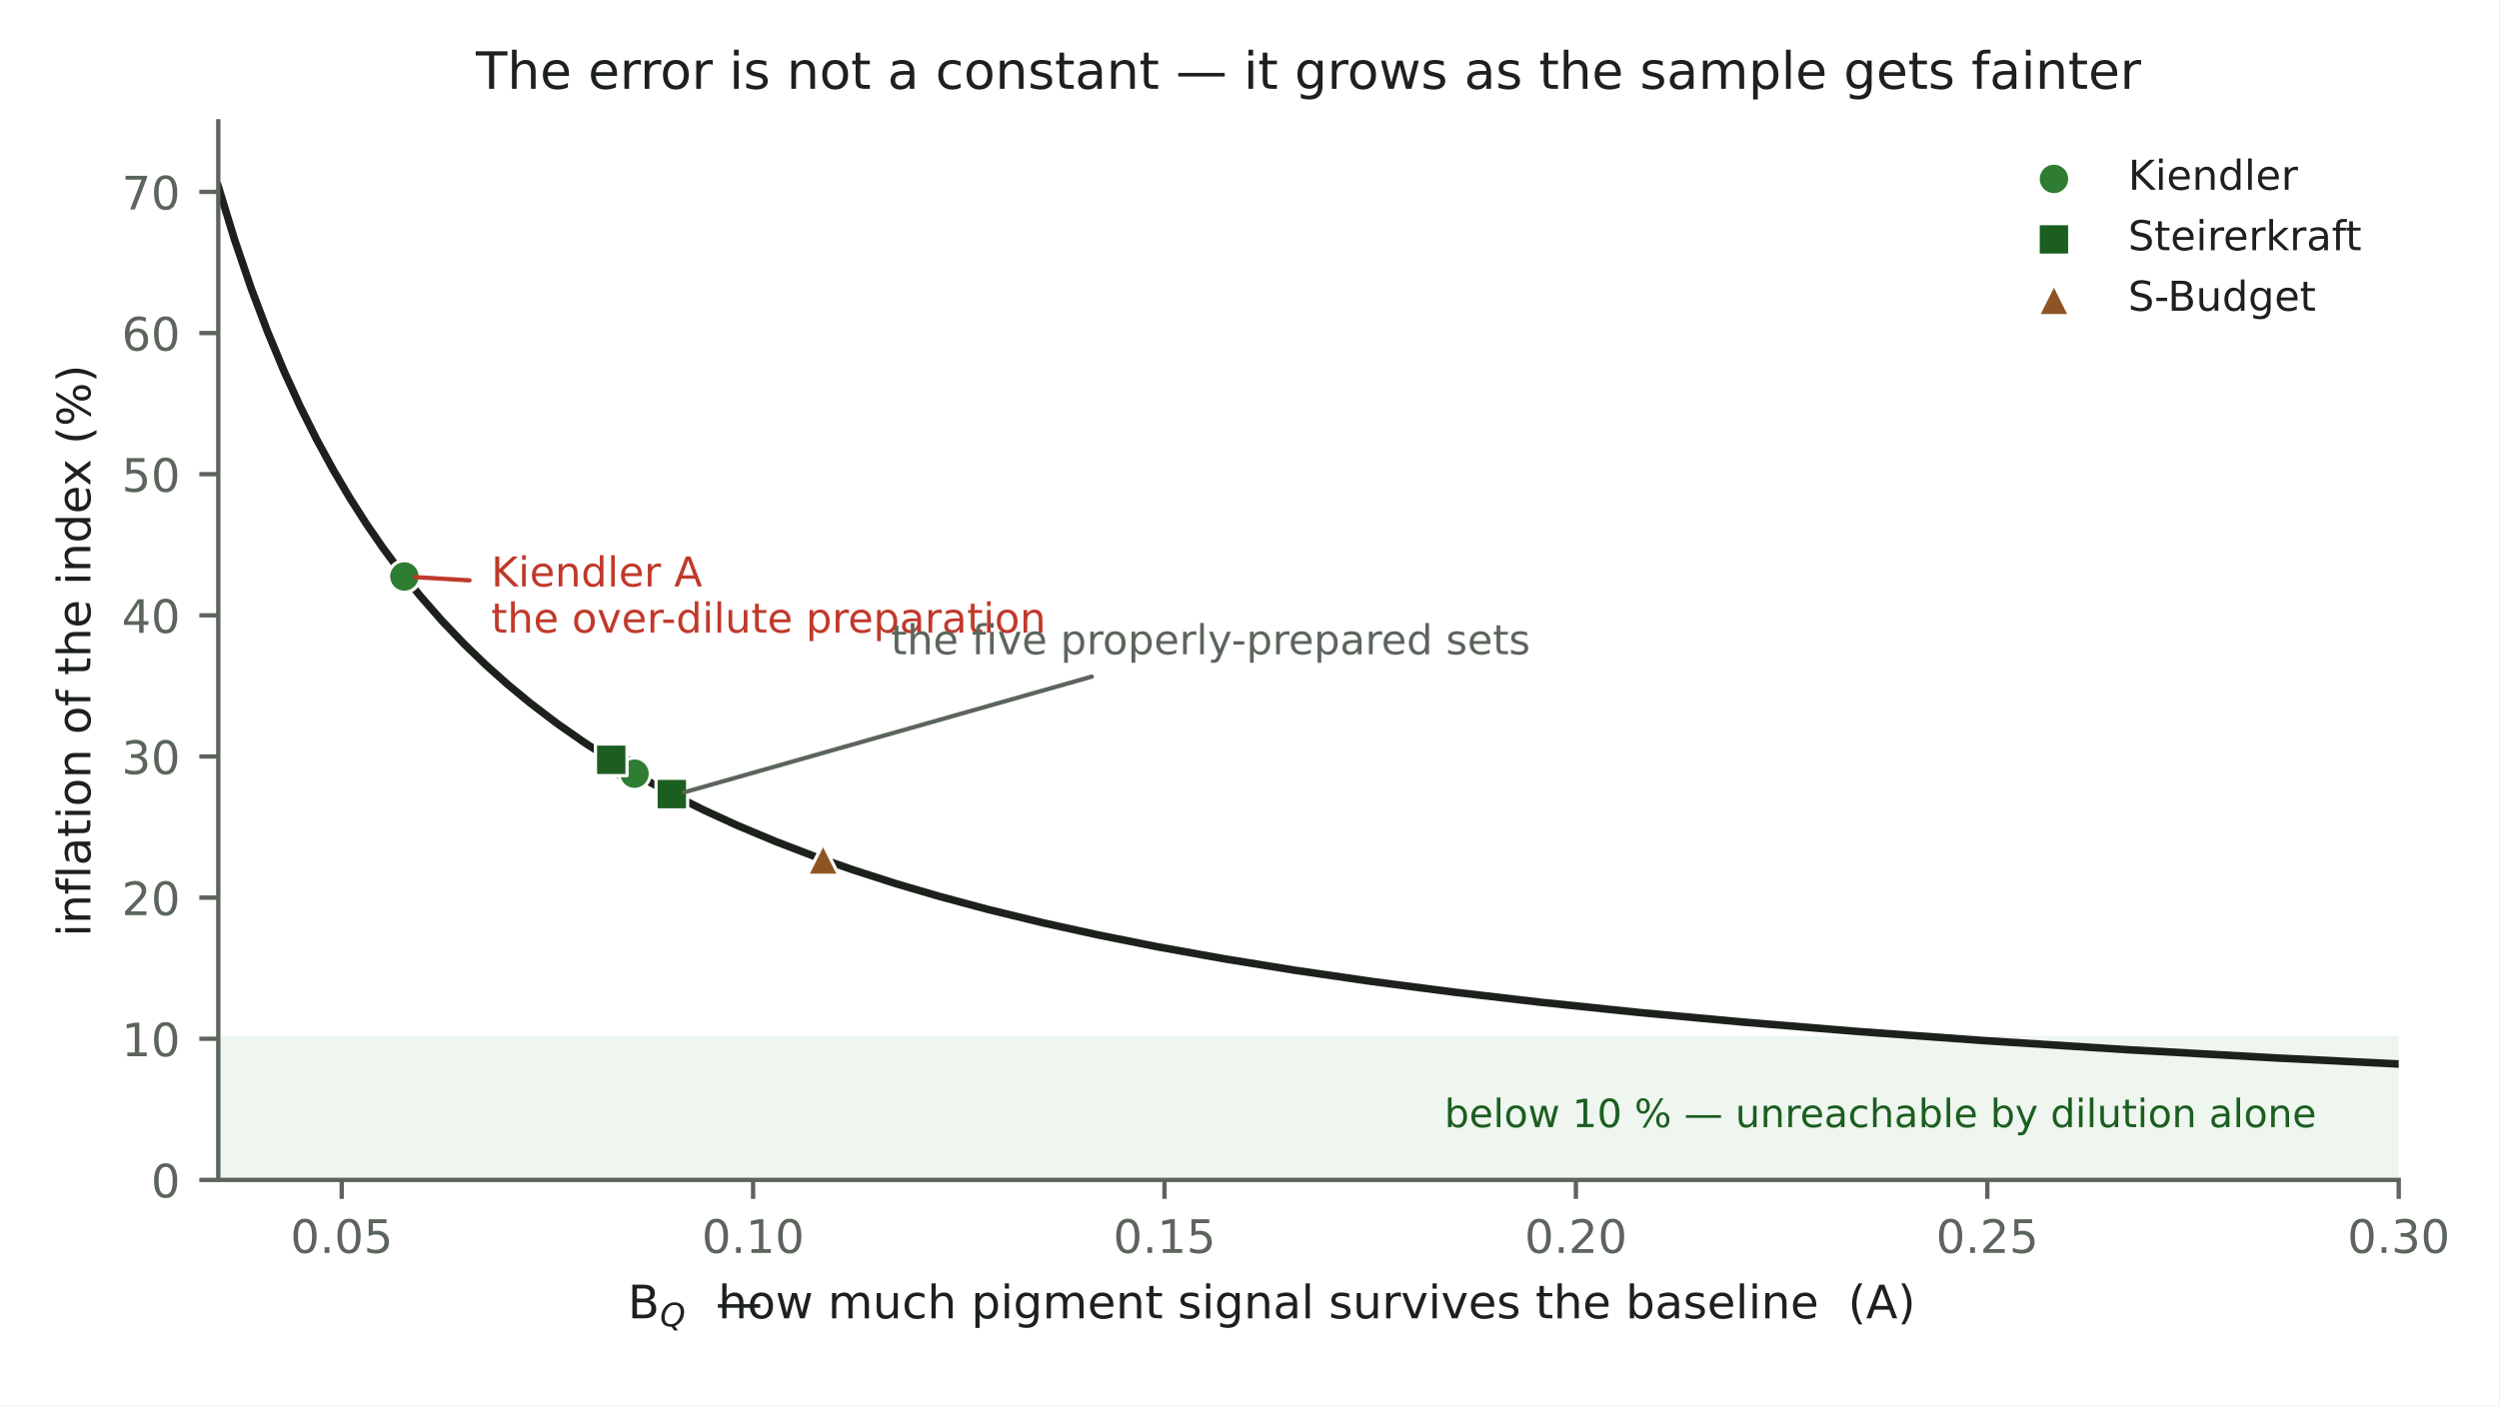
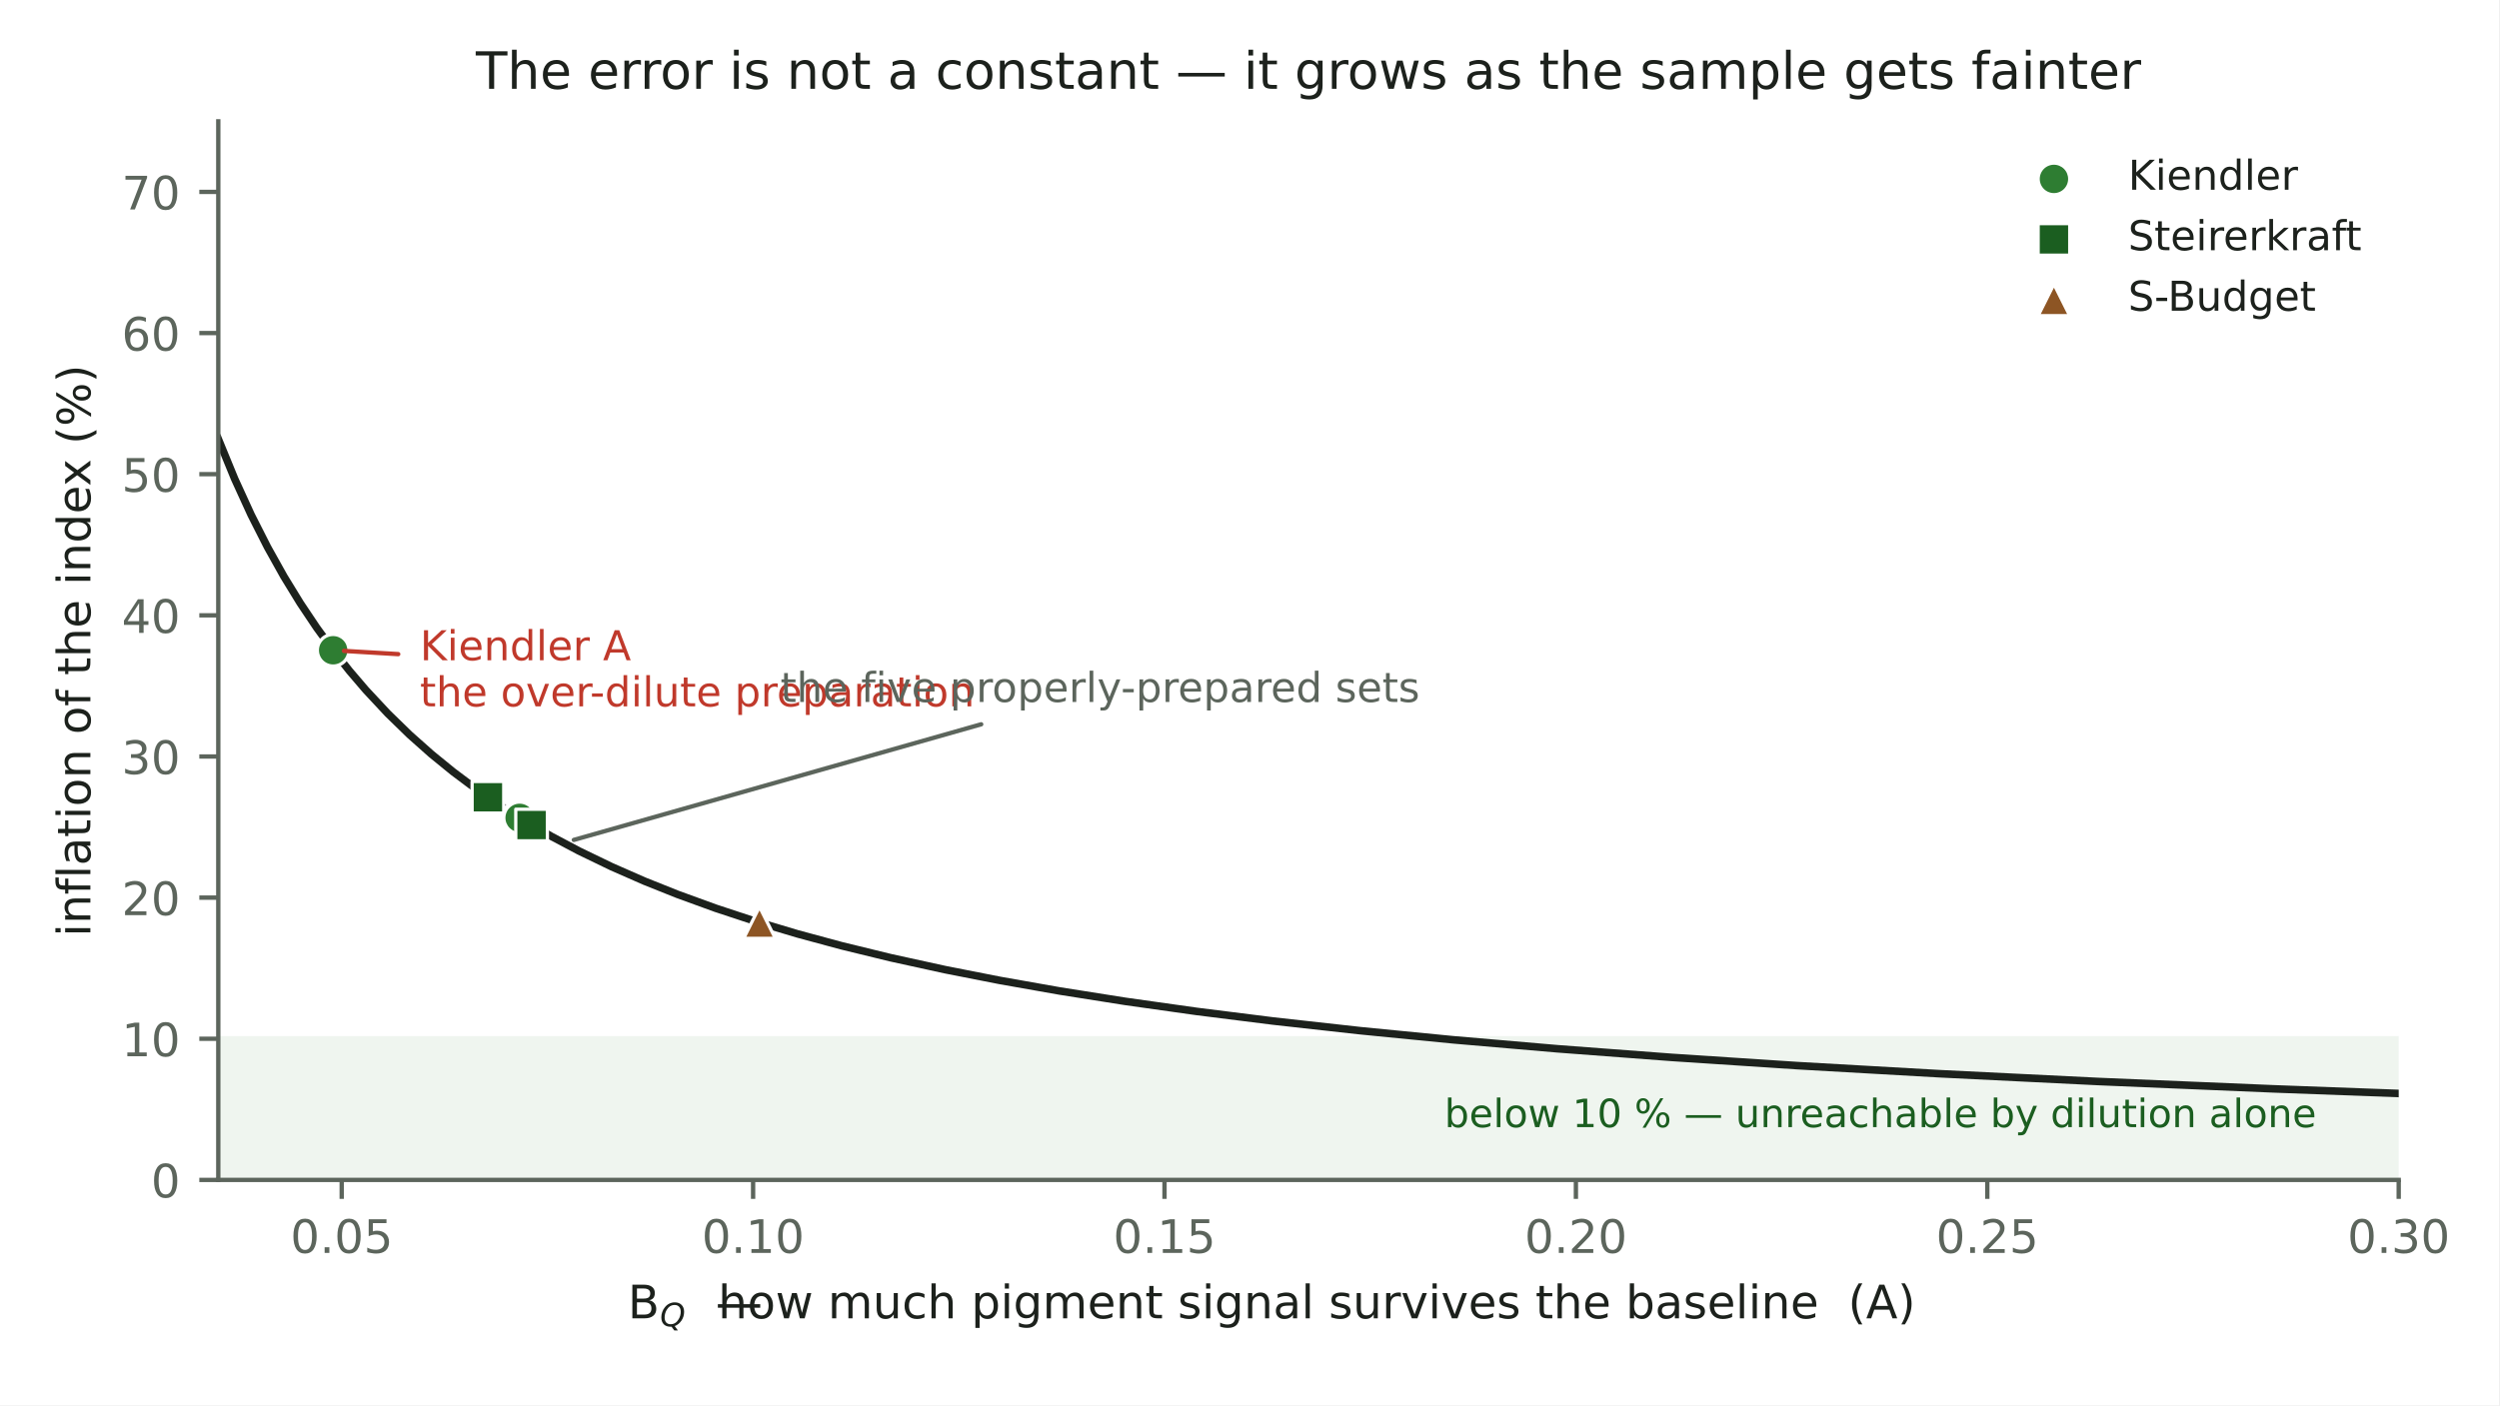
<svg xmlns="http://www.w3.org/2000/svg" xmlns:xlink="http://www.w3.org/1999/xlink" width="460.8pt" height="259.2pt" viewBox="0 0 460.8 259.2" version="1.1">
  <defs>
    <style type="text/css">*{stroke-linejoin: round; stroke-linecap: butt}</style>
  </defs>
  <g id="figure_1">
    <g id="patch_1">
      <path d="M 0 259.2  L 460.8 259.2  L 460.8 0  L 0 0  z " style="fill: #ffffff" />
    </g>
    <g id="axes_1">
      <g id="patch_2">
        <path d="M 40.25 217.636  L 442.305 217.636  L 442.305 22.38  L 40.25 22.38  z " style="fill: #ffffff" />
      </g>
      <g id="patch_3">
-         <path d="M 40.25 217.636  L 40.25 191.602  L 442.305 191.602  L 442.305 217.636  z " clip-path="url(#pd6987c86db)" style="fill: #2e7d32; opacity: 0.08; stroke: #2e7d32; stroke-linejoin: miter" />
+         <path d="M 40.25 217.636  L 40.25 191.602  L 442.305 191.602  L 442.305 217.636  z " clip-path="url(#pfcefb9e7ad)" style="fill: #2e7d32; opacity: 0.08; stroke: #2e7d32; stroke-linejoin: miter" />
      </g>
      <g id="matplotlib.axis_1">
        <g id="xtick_1">
          <g id="line2d_1">
            <defs>
-               <path id="m7b693589da" d="M 0 0  L 0 3.5  " style="stroke: #5c655c; stroke-width: 0.8" />
+               <path id="ma0caec860e" d="M 0 0  L 0 3.5  " style="stroke: #5c655c; stroke-width: 0.8" />
            </defs>
            <g>
-               <use xlink:href="#m7b693589da" x="63.008" y="217.636" style="fill: #5c655c; stroke: #5c655c; stroke-width: 0.8" />
+               <use xlink:href="#ma0caec860e" x="63.008" y="217.636" style="fill: #5c655c; stroke: #5c655c; stroke-width: 0.8" />
            </g>
          </g>
          <g id="text_1">
            <text style="fill: #5c655c; font: 8.5px 'DejaVu Sans', 'Bitstream Vera Sans', 'Computer Modern Sans Serif', 'Lucida Grande', 'Verdana', 'Geneva', 'Lucid', 'Arial', 'Helvetica', 'Avant Garde', sans-serif; text-anchor: middle" x="63.008" y="231.095" transform="rotate(-0 63.00783 231.0947)">0.05</text>
          </g>
        </g>
        <g id="xtick_2">
          <g id="line2d_2">
            <g>
-               <use xlink:href="#m7b693589da" x="138.867" y="217.636" style="fill: #5c655c; stroke: #5c655c; stroke-width: 0.8" />
+               <use xlink:href="#ma0caec860e" x="138.867" y="217.636" style="fill: #5c655c; stroke: #5c655c; stroke-width: 0.8" />
            </g>
          </g>
          <g id="text_2">
            <text style="fill: #5c655c; font: 8.5px 'DejaVu Sans', 'Bitstream Vera Sans', 'Computer Modern Sans Serif', 'Lucida Grande', 'Verdana', 'Geneva', 'Lucid', 'Arial', 'Helvetica', 'Avant Garde', sans-serif; text-anchor: middle" x="138.867" y="231.095" transform="rotate(-0 138.8673 231.0947)">0.10</text>
          </g>
        </g>
        <g id="xtick_3">
          <g id="line2d_3">
            <g>
-               <use xlink:href="#m7b693589da" x="214.727" y="217.636" style="fill: #5c655c; stroke: #5c655c; stroke-width: 0.8" />
+               <use xlink:href="#ma0caec860e" x="214.727" y="217.636" style="fill: #5c655c; stroke: #5c655c; stroke-width: 0.8" />
            </g>
          </g>
          <g id="text_3">
            <text style="fill: #5c655c; font: 8.5px 'DejaVu Sans', 'Bitstream Vera Sans', 'Computer Modern Sans Serif', 'Lucida Grande', 'Verdana', 'Geneva', 'Lucid', 'Arial', 'Helvetica', 'Avant Garde', sans-serif; text-anchor: middle" x="214.727" y="231.095" transform="rotate(-0 214.7267 231.0947)">0.15</text>
          </g>
        </g>
        <g id="xtick_4">
          <g id="line2d_4">
            <g>
-               <use xlink:href="#m7b693589da" x="290.586" y="217.636" style="fill: #5c655c; stroke: #5c655c; stroke-width: 0.8" />
+               <use xlink:href="#ma0caec860e" x="290.586" y="217.636" style="fill: #5c655c; stroke: #5c655c; stroke-width: 0.8" />
            </g>
          </g>
          <g id="text_4">
            <text style="fill: #5c655c; font: 8.5px 'DejaVu Sans', 'Bitstream Vera Sans', 'Computer Modern Sans Serif', 'Lucida Grande', 'Verdana', 'Geneva', 'Lucid', 'Arial', 'Helvetica', 'Avant Garde', sans-serif; text-anchor: middle" x="290.586" y="231.095" transform="rotate(-0 290.5861 231.0947)">0.20</text>
          </g>
        </g>
        <g id="xtick_5">
          <g id="line2d_5">
            <g>
-               <use xlink:href="#m7b693589da" x="366.446" y="217.636" style="fill: #5c655c; stroke: #5c655c; stroke-width: 0.8" />
+               <use xlink:href="#ma0caec860e" x="366.446" y="217.636" style="fill: #5c655c; stroke: #5c655c; stroke-width: 0.8" />
            </g>
          </g>
          <g id="text_5">
            <text style="fill: #5c655c; font: 8.5px 'DejaVu Sans', 'Bitstream Vera Sans', 'Computer Modern Sans Serif', 'Lucida Grande', 'Verdana', 'Geneva', 'Lucid', 'Arial', 'Helvetica', 'Avant Garde', sans-serif; text-anchor: middle" x="366.446" y="231.095" transform="rotate(-0 366.4456 231.0947)">0.25</text>
          </g>
        </g>
        <g id="xtick_6">
          <g id="line2d_6">
            <g>
-               <use xlink:href="#m7b693589da" x="442.305" y="217.636" style="fill: #5c655c; stroke: #5c655c; stroke-width: 0.8" />
+               <use xlink:href="#ma0caec860e" x="442.305" y="217.636" style="fill: #5c655c; stroke: #5c655c; stroke-width: 0.8" />
            </g>
          </g>
          <g id="text_6">
            <text style="fill: #5c655c; font: 8.5px 'DejaVu Sans', 'Bitstream Vera Sans', 'Computer Modern Sans Serif', 'Lucida Grande', 'Verdana', 'Geneva', 'Lucid', 'Arial', 'Helvetica', 'Avant Garde', sans-serif; text-anchor: middle" x="442.305" y="231.095" transform="rotate(-0 442.305 231.0947)">0.30</text>
          </g>
        </g>
        <g id="text_7">
          <g style="fill: #1c211c" transform="translate(115.775 243.3224)">
            <text>
              <tspan style="font: 8.5px 'DejaVu Sans'" x="0 10.847 13.549 24.751 27.453 30.154 35.542 40.742 47.694 50.396 58.676 64.063 68.736 74.124 76.826 82.221 84.583 89.978 98.258 103.488 108.875 112.208 114.91 119.338 121.7 127.095 132.482 137.691 140.053 142.755 147.183 152.57 156.065 161.095 163.457 168.487 173.716 178.145 180.847 184.18 189.567 194.796 197.498 202.894 208.102 212.531 217.76 220.122 222.484 227.871 233.1 235.802 238.504 241.82 247.635" y="-0.156">B    how much pigment signal survives the baseline  (A)</tspan>
              <tspan style="font: oblique 5.95px 'DejaVu Sans'" x="5.917" y="1.32">Q</tspan>
              <tspan style="font: 8.5px 'DejaVu Sans Display'" x="16.251" y="-0.156">—</tspan>
            </text>
          </g>
        </g>
      </g>
      <g id="matplotlib.axis_2">
        <g id="ytick_1">
          <g id="line2d_7">
            <defs>
-               <path id="m33183d397d" d="M 0 0  L -3.5 0  " style="stroke: #5c655c; stroke-width: 0.8" />
+               <path id="m0017ff290b" d="M 0 0  L -3.5 0  " style="stroke: #5c655c; stroke-width: 0.8" />
            </defs>
            <g>
-               <use xlink:href="#m33183d397d" x="40.25" y="217.636" style="fill: #5c655c; stroke: #5c655c; stroke-width: 0.8" />
+               <use xlink:href="#m0017ff290b" x="40.25" y="217.636" style="fill: #5c655c; stroke: #5c655c; stroke-width: 0.8" />
            </g>
          </g>
          <g id="text_8">
            <text style="fill: #5c655c; font: 8.5px 'DejaVu Sans', 'Bitstream Vera Sans', 'Computer Modern Sans Serif', 'Lucida Grande', 'Verdana', 'Geneva', 'Lucid', 'Arial', 'Helvetica', 'Avant Garde', sans-serif; text-anchor: end" x="33.25" y="220.865" transform="rotate(-0 33.25 220.8653)">0</text>
          </g>
        </g>
        <g id="ytick_2">
          <g id="line2d_8">
            <g>
-               <use xlink:href="#m33183d397d" x="40.25" y="191.602" style="fill: #5c655c; stroke: #5c655c; stroke-width: 0.8" />
+               <use xlink:href="#m0017ff290b" x="40.25" y="191.602" style="fill: #5c655c; stroke: #5c655c; stroke-width: 0.8" />
            </g>
          </g>
          <g id="text_9">
            <text style="fill: #5c655c; font: 8.5px 'DejaVu Sans', 'Bitstream Vera Sans', 'Computer Modern Sans Serif', 'Lucida Grande', 'Verdana', 'Geneva', 'Lucid', 'Arial', 'Helvetica', 'Avant Garde', sans-serif; text-anchor: end" x="33.25" y="194.831" transform="rotate(-0 33.25 194.8312)">10</text>
          </g>
        </g>
        <g id="ytick_3">
          <g id="line2d_9">
            <g>
-               <use xlink:href="#m33183d397d" x="40.25" y="165.568" style="fill: #5c655c; stroke: #5c655c; stroke-width: 0.8" />
+               <use xlink:href="#m0017ff290b" x="40.25" y="165.568" style="fill: #5c655c; stroke: #5c655c; stroke-width: 0.8" />
            </g>
          </g>
          <g id="text_10">
            <text style="fill: #5c655c; font: 8.5px 'DejaVu Sans', 'Bitstream Vera Sans', 'Computer Modern Sans Serif', 'Lucida Grande', 'Verdana', 'Geneva', 'Lucid', 'Arial', 'Helvetica', 'Avant Garde', sans-serif; text-anchor: end" x="33.25" y="168.797" transform="rotate(-0 33.25 168.7971)">20</text>
          </g>
        </g>
        <g id="ytick_4">
          <g id="line2d_10">
            <g>
-               <use xlink:href="#m33183d397d" x="40.25" y="139.534" style="fill: #5c655c; stroke: #5c655c; stroke-width: 0.8" />
+               <use xlink:href="#m0017ff290b" x="40.25" y="139.534" style="fill: #5c655c; stroke: #5c655c; stroke-width: 0.8" />
            </g>
          </g>
          <g id="text_11">
            <text style="fill: #5c655c; font: 8.5px 'DejaVu Sans', 'Bitstream Vera Sans', 'Computer Modern Sans Serif', 'Lucida Grande', 'Verdana', 'Geneva', 'Lucid', 'Arial', 'Helvetica', 'Avant Garde', sans-serif; text-anchor: end" x="33.25" y="142.763" transform="rotate(-0 33.25 142.7629)">30</text>
          </g>
        </g>
        <g id="ytick_5">
          <g id="line2d_11">
            <g>
-               <use xlink:href="#m33183d397d" x="40.25" y="113.499" style="fill: #5c655c; stroke: #5c655c; stroke-width: 0.8" />
+               <use xlink:href="#m0017ff290b" x="40.25" y="113.499" style="fill: #5c655c; stroke: #5c655c; stroke-width: 0.8" />
            </g>
          </g>
          <g id="text_12">
            <text style="fill: #5c655c; font: 8.5px 'DejaVu Sans', 'Bitstream Vera Sans', 'Computer Modern Sans Serif', 'Lucida Grande', 'Verdana', 'Geneva', 'Lucid', 'Arial', 'Helvetica', 'Avant Garde', sans-serif; text-anchor: end" x="33.25" y="116.729" transform="rotate(-0 33.25 116.7288)">40</text>
          </g>
        </g>
        <g id="ytick_6">
          <g id="line2d_12">
            <g>
-               <use xlink:href="#m33183d397d" x="40.25" y="87.465" style="fill: #5c655c; stroke: #5c655c; stroke-width: 0.8" />
+               <use xlink:href="#m0017ff290b" x="40.25" y="87.465" style="fill: #5c655c; stroke: #5c655c; stroke-width: 0.8" />
            </g>
          </g>
          <g id="text_13">
            <text style="fill: #5c655c; font: 8.5px 'DejaVu Sans', 'Bitstream Vera Sans', 'Computer Modern Sans Serif', 'Lucida Grande', 'Verdana', 'Geneva', 'Lucid', 'Arial', 'Helvetica', 'Avant Garde', sans-serif; text-anchor: end" x="33.25" y="90.695" transform="rotate(-0 33.25 90.69467)">50</text>
          </g>
        </g>
        <g id="ytick_7">
          <g id="line2d_13">
            <g>
-               <use xlink:href="#m33183d397d" x="40.25" y="61.431" style="fill: #5c655c; stroke: #5c655c; stroke-width: 0.8" />
+               <use xlink:href="#m0017ff290b" x="40.25" y="61.431" style="fill: #5c655c; stroke: #5c655c; stroke-width: 0.8" />
            </g>
          </g>
          <g id="text_14">
            <text style="fill: #5c655c; font: 8.5px 'DejaVu Sans', 'Bitstream Vera Sans', 'Computer Modern Sans Serif', 'Lucida Grande', 'Verdana', 'Geneva', 'Lucid', 'Arial', 'Helvetica', 'Avant Garde', sans-serif; text-anchor: end" x="33.25" y="64.661" transform="rotate(-0 33.25 64.66054)">60</text>
          </g>
        </g>
        <g id="ytick_8">
          <g id="line2d_14">
            <g>
-               <use xlink:href="#m33183d397d" x="40.25" y="35.397" style="fill: #5c655c; stroke: #5c655c; stroke-width: 0.8" />
+               <use xlink:href="#m0017ff290b" x="40.25" y="35.397" style="fill: #5c655c; stroke: #5c655c; stroke-width: 0.8" />
            </g>
          </g>
          <g id="text_15">
            <text style="fill: #5c655c; font: 8.5px 'DejaVu Sans', 'Bitstream Vera Sans', 'Computer Modern Sans Serif', 'Lucida Grande', 'Verdana', 'Geneva', 'Lucid', 'Arial', 'Helvetica', 'Avant Garde', sans-serif; text-anchor: end" x="33.25" y="38.626" transform="rotate(-0 33.25 38.6264)">70</text>
          </g>
        </g>
        <g id="text_16">
          <text style="fill: #1c211c; font: 8.5px 'DejaVu Sans', 'Bitstream Vera Sans', 'Computer Modern Sans Serif', 'Lucida Grande', 'Verdana', 'Geneva', 'Lucid', 'Arial', 'Helvetica', 'Avant Garde', sans-serif; text-anchor: middle" x="16.666" y="120.008" transform="rotate(-90 16.66602 120.008)">inflation of the index  (%)</text>
        </g>
      </g>
      <g id="line2d_15">
-         <path d="M 40.25 34.404  L 43.273 44.273  L 46.296 53.134  L 49.319 61.133  L 52.342 68.39  L 55.365 75.003  L 58.388 81.056  L 61.411 86.615  L 64.434 91.74  L 67.457 96.479  L 70.48 100.874  L 73.503 104.962  L 77.533 109.986  L 81.564 114.582  L 85.595 118.801  L 89.625 122.689  L 93.656 126.282  L 97.686 129.613  L 102.725 133.45  L 107.763 136.967  L 112.801 140.201  L 117.84 143.186  L 123.886 146.478  L 129.931 149.491  L 135.977 152.26  L 143.031 155.218  L 150.085 157.92  L 157.138 160.398  L 165.199 162.989  L 173.261 165.356  L 182.33 167.785  L 192.406 170.233  L 202.483 172.451  L 213.567 174.663  L 225.659 176.842  L 238.758 178.965  L 252.866 181.019  L 267.98 182.989  L 284.103 184.87  L 302.241 186.756  L 321.386 188.525  L 342.547 190.259  L 365.723 191.935  L 391.922 193.598  L 420.137 195.164  L 442.305 196.259  L 442.305 196.259  " clip-path="url(#pd6987c86db)" style="fill: none; stroke: #1c211c; stroke-width: 1.4; stroke-linecap: square" />
+         <path d="M 40.25 80.971  L 43.273 88.332  L 46.296 94.94  L 49.319 100.906  L 52.342 106.319  L 55.365 111.252  L 58.388 115.766  L 61.411 119.913  L 64.434 123.735  L 67.457 127.27  L 71.487 131.589  L 75.518 135.513  L 79.549 139.096  L 83.579 142.378  L 87.61 145.398  L 91.64 148.184  L 96.679 151.379  L 101.717 154.293  L 106.755 156.961  L 112.801 159.88  L 118.847 162.532  L 124.893 164.95  L 131.947 167.517  L 139 169.845  L 147.062 172.254  L 155.123 174.432  L 164.192 176.645  L 174.268 178.853  L 184.345 180.834  L 195.429 182.793  L 207.521 184.705  L 220.621 186.552  L 234.728 188.324  L 250.85 190.116  L 267.98 191.794  L 287.126 193.444  L 308.287 195.038  L 331.463 196.559  L 357.662 198.049  L 386.884 199.481  L 419.129 200.836  L 442.305 201.692  L 442.305 201.692  " clip-path="url(#pfcefb9e7ad)" style="fill: none; stroke: #1c211c; stroke-width: 1.4; stroke-linecap: square" />
      </g>
      <g id="patch_4">
        <path d="M 40.25 217.636  L 40.25 22.38  " style="fill: none; stroke: #5c655c; stroke-width: 0.8; stroke-linejoin: miter; stroke-linecap: square" />
      </g>
      <g id="patch_5">
        <path d="M 40.25 217.636  L 442.305 217.636  " style="fill: none; stroke: #5c655c; stroke-width: 0.8; stroke-linejoin: miter; stroke-linecap: square" />
      </g>
      <g id="PathCollection_1">
        <defs>
-           <path id="m610c2d4732" d="M 0 2.915  C 0.773 2.915 1.515 2.608 2.062 2.062  C 2.608 1.515 2.915 0.773 2.915 0  C 2.915 -0.773 2.608 -1.515 2.062 -2.062  C 1.515 -2.608 0.773 -2.915 0 -2.915  C -0.773 -2.915 -1.515 -2.608 -2.062 -2.062  C -2.608 -1.515 -2.915 -0.773 -2.915 0  C -2.915 0.773 -2.608 1.515 -2.062 2.062  C -1.515 2.608 -0.773 2.915 0 2.915  z " style="stroke: #ffffff; stroke-width: 0.6" />
+           <path id="m1ea63e38cb" d="M 0 2.915  C 0.773 2.915 1.515 2.608 2.062 2.062  C 2.608 1.515 2.915 0.773 2.915 0  C 2.915 -0.773 2.608 -1.515 2.062 -2.062  C 1.515 -2.608 0.773 -2.915 0 -2.915  C -0.773 -2.915 -1.515 -2.608 -2.062 -2.062  C -2.608 -1.515 -2.915 -0.773 -2.915 0  C -2.915 0.773 -2.608 1.515 -2.062 2.062  C -1.515 2.608 -0.773 2.915 0 2.915  z " style="stroke: #ffffff; stroke-width: 0.6" />
        </defs>
-         <g clip-path="url(#pd6987c86db)">
-           <use xlink:href="#m610c2d4732" x="74.565" y="106.331" style="fill: #2e7d32; stroke: #ffffff; stroke-width: 0.6" />
+         <g clip-path="url(#pfcefb9e7ad)">
+           <use xlink:href="#m1ea63e38cb" x="61.431" y="119.94" style="fill: #2e7d32; stroke: #ffffff; stroke-width: 0.6" />
        </g>
      </g>
      <g id="PathCollection_2">
-         <g clip-path="url(#pd6987c86db)">
-           <use xlink:href="#m610c2d4732" x="115.982" y="142.113" style="fill: #2e7d32; stroke: #ffffff; stroke-width: 0.6" />
+         <g clip-path="url(#pfcefb9e7ad)">
+           <use xlink:href="#m1ea63e38cb" x="95.585" y="150.711" style="fill: #2e7d32; stroke: #ffffff; stroke-width: 0.6" />
        </g>
      </g>
      <g id="PathCollection_3">
-         <g clip-path="url(#pd6987c86db)">
-           <use xlink:href="#m610c2d4732" x="116.999" y="142.705" style="fill: #2e7d32; stroke: #ffffff; stroke-width: 0.6" />
+         <g clip-path="url(#pfcefb9e7ad)">
+           <use xlink:href="#m1ea63e38cb" x="95.817" y="150.854" style="fill: #2e7d32; stroke: #ffffff; stroke-width: 0.6" />
        </g>
      </g>
      <g id="PathCollection_4">
        <defs>
-           <path id="ma47608a731" d="M -2.915 2.915  L 2.915 2.915  L 2.915 -2.915  L -2.915 -2.915  z " style="stroke: #ffffff; stroke-width: 0.6" />
+           <path id="m5b381b2ef6" d="M -2.915 2.915  L 2.915 2.915  L 2.915 -2.915  L -2.915 -2.915  z " style="stroke: #ffffff; stroke-width: 0.6" />
        </defs>
-         <g clip-path="url(#pd6987c86db)">
-           <use xlink:href="#ma47608a731" x="112.709" y="140.144" style="fill: #1b5e20; stroke: #ffffff; stroke-width: 0.6" />
+         <g clip-path="url(#pfcefb9e7ad)">
+           <use xlink:href="#m5b381b2ef6" x="89.969" y="147.055" style="fill: #1b5e20; stroke: #ffffff; stroke-width: 0.6" />
        </g>
      </g>
      <g id="PathCollection_5">
-         <g clip-path="url(#pd6987c86db)">
-           <use xlink:href="#ma47608a731" x="123.879" y="146.475" style="fill: #1b5e20; stroke: #ffffff; stroke-width: 0.6" />
+         <g clip-path="url(#pfcefb9e7ad)">
+           <use xlink:href="#m5b381b2ef6" x="98.019" y="152.18" style="fill: #1b5e20; stroke: #ffffff; stroke-width: 0.6" />
        </g>
      </g>
      <g id="PathCollection_6">
        <defs>
-           <path id="m91e39f5bde" d="M 0 -2.915  L -2.915 2.915  L 2.915 2.915  z " style="stroke: #ffffff; stroke-width: 0.6" />
+           <path id="mc3277d1025" d="M 0 -2.915  L -2.915 2.915  L 2.915 2.915  z " style="stroke: #ffffff; stroke-width: 0.6" />
        </defs>
-         <g clip-path="url(#pd6987c86db)">
-           <use xlink:href="#m91e39f5bde" x="151.775" y="158.533" style="fill: #8d5524; stroke: #ffffff; stroke-width: 0.6" />
+         <g clip-path="url(#pfcefb9e7ad)">
+           <use xlink:href="#mc3277d1025" x="140.046" y="170.172" style="fill: #8d5524; stroke: #ffffff; stroke-width: 0.6" />
        </g>
      </g>
      <g id="patch_6">
-         <path d="M 86.563 107.045  Q 81.561 106.747 76.559 106.449  " style="fill: none; stroke: #c0392b; stroke-width: 0.8; stroke-linecap: round" />
+         <path d="M 73.429 120.654  Q 68.427 120.356 63.426 120.058  " style="fill: none; stroke: #c0392b; stroke-width: 0.8; stroke-linecap: round" />
      </g>
      <g id="text_17">
-         <text style="fill: #c0392b; font: 7.6px 'DejaVu Sans', 'Bitstream Vera Sans', 'Computer Modern Sans Serif', 'Lucida Grande', 'Verdana', 'Geneva', 'Lucid', 'Arial', 'Helvetica', 'Avant Garde', sans-serif" transform="translate(90.56467 108.1726)">Kiendler A</text>
-         <text style="fill: #c0392b; font: 7.6px 'DejaVu Sans', 'Bitstream Vera Sans', 'Computer Modern Sans Serif', 'Lucida Grande', 'Verdana', 'Geneva', 'Lucid', 'Arial', 'Helvetica', 'Avant Garde', sans-serif" transform="translate(90.56467 116.683)">the over-dilute preparation</text>
+         <text style="fill: #c0392b; font: 7.6px 'DejaVu Sans', 'Bitstream Vera Sans', 'Computer Modern Sans Serif', 'Lucida Grande', 'Verdana', 'Geneva', 'Lucid', 'Arial', 'Helvetica', 'Avant Garde', sans-serif" transform="translate(77.43113 121.7816)">Kiendler A</text>
+         <text style="fill: #c0392b; font: 7.6px 'DejaVu Sans', 'Bitstream Vera Sans', 'Computer Modern Sans Serif', 'Lucida Grande', 'Verdana', 'Geneva', 'Lucid', 'Arial', 'Helvetica', 'Avant Garde', sans-serif" transform="translate(77.43113 130.2919)">the over-dilute preparation</text>
      </g>
      <g id="patch_7">
-         <path d="M 201.307 124.804  Q 163.749 135.468 126.192 146.131  " style="fill: none; stroke: #5c655c; stroke-width: 0.8; stroke-linecap: round" />
+         <path d="M 180.925 133.597  Q 143.368 144.261 105.81 154.924  " style="fill: none; stroke: #5c655c; stroke-width: 0.8; stroke-linecap: round" />
      </g>
      <g id="text_18">
-         <text style="fill: #5c655c; font: 7.6px 'DejaVu Sans', 'Bitstream Vera Sans', 'Computer Modern Sans Serif', 'Lucida Grande', 'Verdana', 'Geneva', 'Lucid', 'Arial', 'Helvetica', 'Avant Garde', sans-serif; text-anchor: start" x="164.269" y="120.677" transform="rotate(-0 164.2688 120.6772)">the five properly-prepared sets</text>
+         <text style="fill: #5c655c; font: 7.6px 'DejaVu Sans', 'Bitstream Vera Sans', 'Computer Modern Sans Serif', 'Lucida Grande', 'Verdana', 'Geneva', 'Lucid', 'Arial', 'Helvetica', 'Avant Garde', sans-serif; text-anchor: start" x="143.887" y="129.47" transform="rotate(-0 143.8872 129.4703)">the five properly-prepared sets</text>
      </g>
      <g id="text_19">
        <text style="fill: #1b5e20; font: 7.2px 'DejaVu Sans', 'Bitstream Vera Sans', 'Computer Modern Sans Serif', 'Lucida Grande', 'Verdana', 'Geneva', 'Lucid', 'Arial', 'Helvetica', 'Avant Garde', sans-serif; text-anchor: end" x="427.133" y="207.907" transform="rotate(-0 427.1331 207.9074)">below 10 % — unreachable by dilution alone</text>
      </g>
      <g id="text_20">
        <text style="fill: #1c211c; font: 9.5px 'DejaVu Sans', 'Bitstream Vera Sans', 'Computer Modern Sans Serif', 'Lucida Grande', 'Verdana', 'Geneva', 'Lucid', 'Arial', 'Helvetica', 'Avant Garde', sans-serif; text-anchor: middle" x="241.278" y="16.38" transform="rotate(-0 241.2775 16.38)">The error is not a constant — it grows as the sample gets fainter</text>
      </g>
      <g id="legend_1">
        <g id="PathCollection_7">
          <g>
-             <use xlink:href="#m610c2d4732" x="378.735" y="33" style="fill: #2e7d32; stroke: #ffffff; stroke-width: 0.6" />
+             <use xlink:href="#m1ea63e38cb" x="378.735" y="33" style="fill: #2e7d32; stroke: #ffffff; stroke-width: 0.6" />
          </g>
        </g>
        <g id="text_21">
          <text style="fill: #1c211c; font: 7.6px 'DejaVu Sans', 'Bitstream Vera Sans', 'Computer Modern Sans Serif', 'Lucida Grande', 'Verdana', 'Geneva', 'Lucid', 'Arial', 'Helvetica', 'Avant Garde', sans-serif; text-anchor: start" x="392.415" y="34.995" transform="rotate(-0 392.4146 34.99481)">Kiendler</text>
        </g>
        <g id="PathCollection_8">
          <g>
-             <use xlink:href="#ma47608a731" x="378.735" y="44.155" style="fill: #1b5e20; stroke: #ffffff; stroke-width: 0.6" />
+             <use xlink:href="#m5b381b2ef6" x="378.735" y="44.155" style="fill: #1b5e20; stroke: #ffffff; stroke-width: 0.6" />
          </g>
        </g>
        <g id="text_22">
          <text style="fill: #1c211c; font: 7.6px 'DejaVu Sans', 'Bitstream Vera Sans', 'Computer Modern Sans Serif', 'Lucida Grande', 'Verdana', 'Geneva', 'Lucid', 'Arial', 'Helvetica', 'Avant Garde', sans-serif; text-anchor: start" x="392.415" y="46.15" transform="rotate(-0 392.4146 46.15019)">Steirerkraft</text>
        </g>
        <g id="PathCollection_9">
          <g>
-             <use xlink:href="#m91e39f5bde" x="378.735" y="55.311" style="fill: #8d5524; stroke: #ffffff; stroke-width: 0.6" />
+             <use xlink:href="#mc3277d1025" x="378.735" y="55.311" style="fill: #8d5524; stroke: #ffffff; stroke-width: 0.6" />
          </g>
        </g>
        <g id="text_23">
          <text style="fill: #1c211c; font: 7.6px 'DejaVu Sans', 'Bitstream Vera Sans', 'Computer Modern Sans Serif', 'Lucida Grande', 'Verdana', 'Geneva', 'Lucid', 'Arial', 'Helvetica', 'Avant Garde', sans-serif; text-anchor: start" x="392.415" y="57.306" transform="rotate(-0 392.4146 57.30556)">S-Budget</text>
        </g>
      </g>
    </g>
  </g>
  <defs>
-     <clipPath id="pd6987c86db">
+     <clipPath id="pfcefb9e7ad">
      <rect x="40.25" y="22.38" width="402.055" height="195.256" />
    </clipPath>
  </defs>
</svg>
